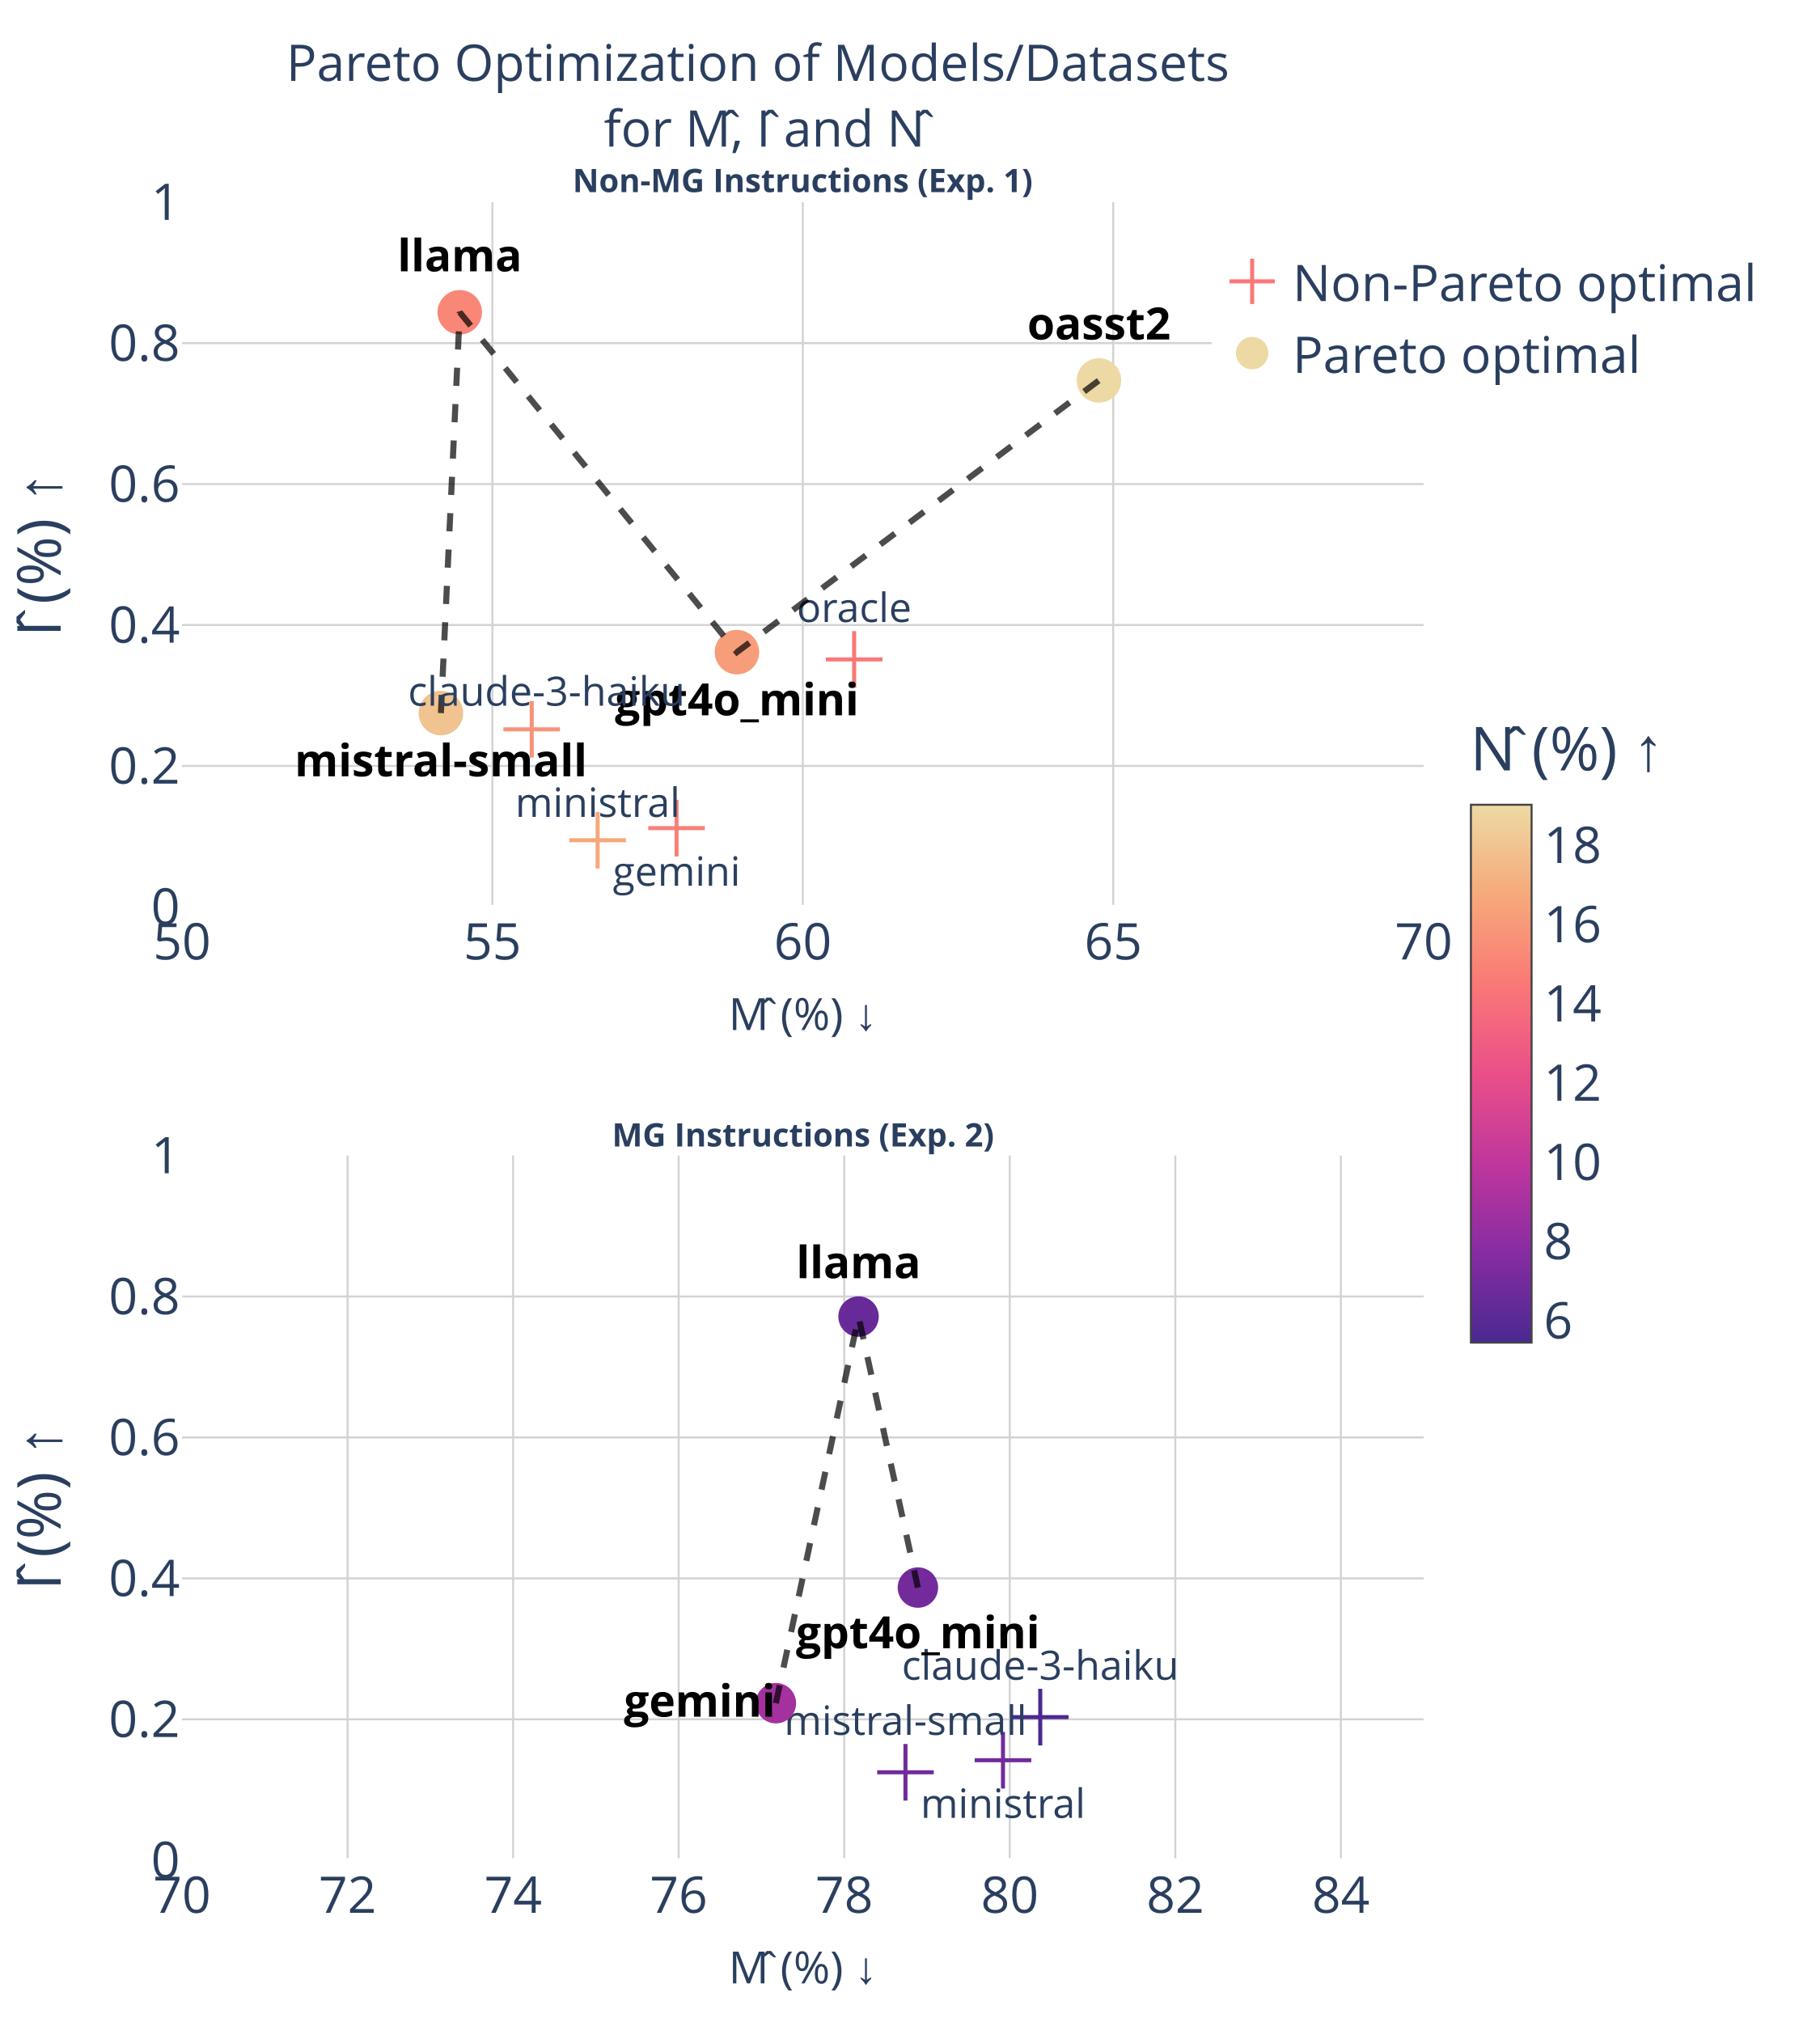
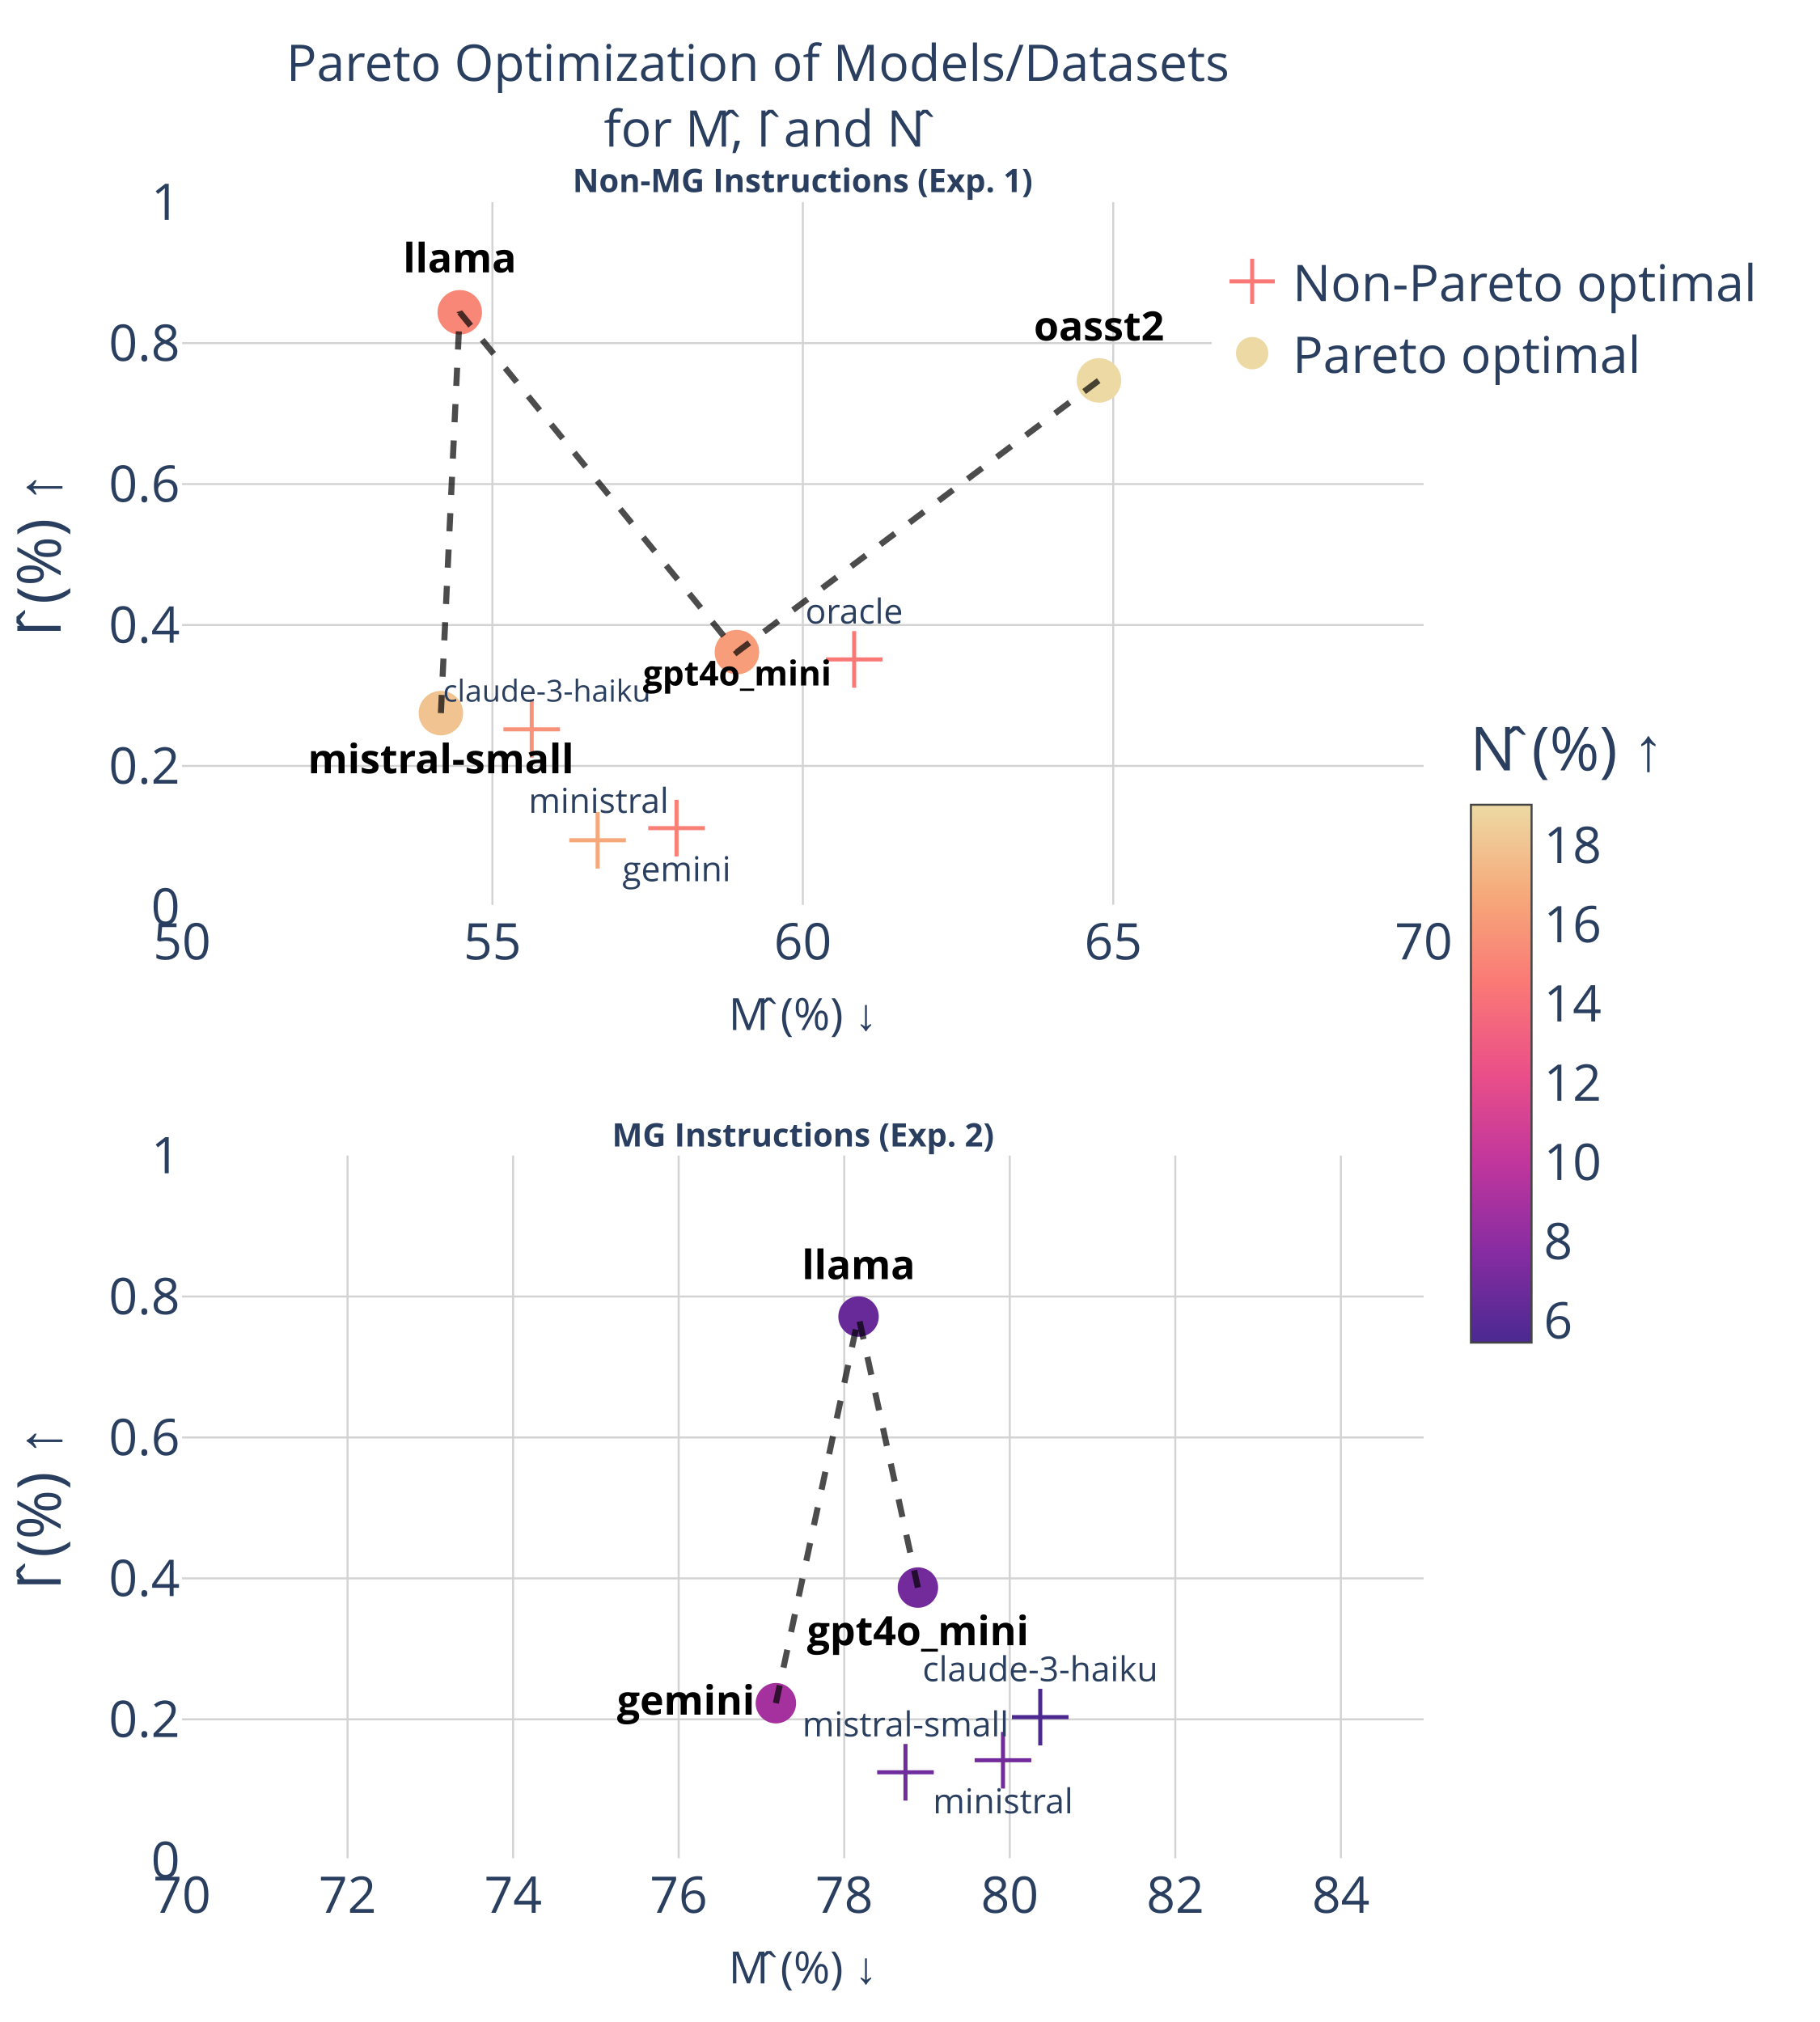
<svg xmlns="http://www.w3.org/2000/svg" class="main-svg" width="1620" height="1800" style="" viewBox="0 0 900 1000">
  <rect x="0" y="0" width="900" height="1000" style="fill: rgb(255, 255, 255); fill-opacity: 1;" />
-   <defs id="defs-e3620a">
+   <defs id="defs-c0716b">
    <g class="clips">
-       <clipPath id="clipe3620axyplot" class="plotclip">
+       <clipPath id="clipc0716bxyplot" class="plotclip">
        <rect width="614" height="348.5" />
      </clipPath>
-       <clipPath id="clipe3620ax2y2plot" class="plotclip">
+       <clipPath id="clipc0716bx2y2plot" class="plotclip">
        <rect width="614" height="348.5" />
      </clipPath>
-       <clipPath class="axesclip" id="clipe3620ax">
+       <clipPath class="axesclip" id="clipc0716bx">
        <rect x="90" y="0" width="614" height="1000" />
      </clipPath>
-       <clipPath class="axesclip" id="clipe3620ay">
+       <clipPath class="axesclip" id="clipc0716by">
        <rect x="0" y="100" width="900" height="348.5" />
      </clipPath>
-       <clipPath class="axesclip" id="clipe3620axy">
+       <clipPath class="axesclip" id="clipc0716bxy">
        <rect x="90" y="100" width="614" height="348.5" />
      </clipPath>
-       <clipPath class="axesclip" id="clipe3620ay2">
+       <clipPath class="axesclip" id="clipc0716by2">
        <rect x="0" y="571.5" width="900" height="348.5" />
      </clipPath>
-       <clipPath class="axesclip" id="clipe3620axy2">
+       <clipPath class="axesclip" id="clipc0716bxy2">
        <rect x="90" y="571.5" width="614" height="348.5" />
      </clipPath>
-       <clipPath class="axesclip" id="clipe3620ax2">
+       <clipPath class="axesclip" id="clipc0716bx2">
        <rect x="90" y="0" width="614" height="1000" />
      </clipPath>
-       <clipPath class="axesclip" id="clipe3620ax2y">
+       <clipPath class="axesclip" id="clipc0716bx2y">
        <rect x="90" y="100" width="614" height="348.5" />
      </clipPath>
-       <clipPath class="axesclip" id="clipe3620ax2y2">
+       <clipPath class="axesclip" id="clipc0716bx2y2">
        <rect x="90" y="571.5" width="614" height="348.5" />
      </clipPath>
    </g>
    <g class="gradients">
-       <linearGradient x1="0" y1="1" x2="0" y2="0" gradientUnits="objectBoundingBox" id="ge3620a-cb71165e">
+       <linearGradient x1="0" y1="1" x2="0" y2="0" gradientUnits="objectBoundingBox" id="gc0716b-cbb92124">
        <stop offset="0%" stop-color="rgb(75, 41, 145)" stop-opacity="1" />
        <stop offset="16.667%" stop-color="rgb(135, 44, 162)" stop-opacity="1" />
        <stop offset="33.333%" stop-color="rgb(192, 54, 157)" stop-opacity="1" />
        <stop offset="50%" stop-color="rgb(234, 79, 136)" stop-opacity="1" />
        <stop offset="66.667%" stop-color="rgb(250, 120, 118)" stop-opacity="1" />
        <stop offset="83.333%" stop-color="rgb(246, 169, 122)" stop-opacity="1" />
        <stop offset="100%" stop-color="rgb(237, 217, 163)" stop-opacity="1" />
      </linearGradient>
    </g>
    <g class="patterns" />
  </defs>
  <g class="bglayer" />
  <g class="layer-below">
    <g class="imagelayer" />
    <g class="shapelayer" />
  </g>
  <g class="cartesianlayer">
    <g class="subplot xy">
      <g class="layer-subplot">
        <g class="shapelayer" />
        <g class="imagelayer" />
      </g>
      <g class="minor-gridlayer">
        <g class="x" />
        <g class="y" />
      </g>
      <g class="gridlayer">
        <g class="x">
          <path class="xgrid crisp" transform="translate(243.5,0)" d="M0,100v348.5" style="stroke: rgb(211, 211, 211); stroke-opacity: 1; stroke-width: 1px;" />
          <path class="xgrid crisp" transform="translate(397,0)" d="M0,100v348.5" style="stroke: rgb(211, 211, 211); stroke-opacity: 1; stroke-width: 1px;" />
          <path class="xgrid crisp" transform="translate(550.5,0)" d="M0,100v348.5" style="stroke: rgb(211, 211, 211); stroke-opacity: 1; stroke-width: 1px;" />
        </g>
        <g class="y">
          <path class="ygrid crisp" transform="translate(0,378.8)" d="M90,0h614" style="stroke: rgb(211, 211, 211); stroke-opacity: 1; stroke-width: 1px;" />
          <path class="ygrid crisp" transform="translate(0,309.1)" d="M90,0h614" style="stroke: rgb(211, 211, 211); stroke-opacity: 1; stroke-width: 1px;" />
          <path class="ygrid crisp" transform="translate(0,239.4)" d="M90,0h614" style="stroke: rgb(211, 211, 211); stroke-opacity: 1; stroke-width: 1px;" />
          <path class="ygrid crisp" transform="translate(0,169.7)" d="M90,0h614" style="stroke: rgb(211, 211, 211); stroke-opacity: 1; stroke-width: 1px;" />
        </g>
      </g>
      <g class="zerolinelayer">
        <path class="yzl zl crisp" transform="translate(0,448.5)" d="M90,0h614" style="stroke: rgb(255, 255, 255); stroke-opacity: 1; stroke-width: 2px;" />
      </g>
      <g class="layer-between">
        <g class="shapelayer" />
        <g class="imagelayer" />
      </g>
      <path class="xlines-below" />
      <path class="ylines-below" />
      <g class="overlines-below" />
      <g class="xaxislayer-below" />
      <g class="yaxislayer-below" />
      <g class="overaxes-below" />
      <g class="overplot">
-         <g class="xy" transform="translate(90,100)" clip-path="url(#clipe3620axyplot)">
+         <g class="xy" transform="translate(90,100)" clip-path="url(#clipc0716bxyplot)">
          <g class="scatterlayer mlayer">
-             <g class="trace scatter trace71165e" style="stroke-miterlimit: 2; opacity: 1;">
+             <g class="trace scatter traceb92124" style="stroke-miterlimit: 2; opacity: 1;">
              <g class="fills" />
              <g class="errorbars" />
              <g class="lines" />
              <g class="points">
                <path class="point" transform="translate(332.39,226.12)" d="M0,14V-14M14,0H-14" style="opacity: 1; stroke-width: 2px; fill: rgb(250, 120, 118); fill-opacity: 1; stroke: rgb(250, 120, 118); stroke-opacity: 1;" />
                <path class="point" transform="translate(244.56,309.56)" d="M0,14V-14M14,0H-14" style="opacity: 1; stroke-width: 2px; fill: rgb(249, 128, 119); fill-opacity: 1; stroke: rgb(249, 128, 119); stroke-opacity: 1;" />
                <path class="point" transform="translate(172.94,260.7)" d="M0,14V-14M14,0H-14" style="opacity: 1; stroke-width: 2px; fill: rgb(248, 146, 120); fill-opacity: 1; stroke: rgb(248, 146, 120); stroke-opacity: 1;" />
                <path class="point" transform="translate(205.52,315.55)" d="M0,14V-14M14,0H-14" style="opacity: 1; stroke-width: 2px; fill: rgb(246, 168, 122); fill-opacity: 1; stroke: rgb(246, 168, 122); stroke-opacity: 1;" />
              </g>
              <g class="text">
-                 <g class="textpoint" transform="translate(0,-18.5)">
-                   <text x="332.39" y="226.12" text-anchor="middle" style="font-family: 'Open Sans', verdana, arial, sans-serif; font-size: 20px; fill: rgb(42, 63, 95); fill-opacity: 1; white-space: pre;">oracle</text>
-                 </g>
-                 <g class="textpoint" transform="translate(0,28.5)">
-                   <text x="244.56" y="309.56" text-anchor="middle" style="font-family: 'Open Sans', verdana, arial, sans-serif; font-size: 20px; fill: rgb(42, 63, 95); fill-opacity: 1; white-space: pre;">gemini</text>
-                 </g>
-               </g>
-             </g>
-             <g class="trace scatter trace7086d4" style="stroke-miterlimit: 2; opacity: 1;">
+                 <g class="textpoint" transform="translate(0,-17.75)">
+                   <text x="332.39" y="226.12" text-anchor="middle" style="font-family: 'Open Sans', verdana, arial, sans-serif; font-size: 17px; fill: rgb(42, 63, 95); fill-opacity: 1; white-space: pre;">oracle</text>
+                 </g>
+                 <g class="textpoint" transform="translate(0,26.25)">
+                   <text x="244.56" y="309.56" text-anchor="middle" style="font-family: 'Open Sans', verdana, arial, sans-serif; font-size: 17px; fill: rgb(42, 63, 95); fill-opacity: 1; white-space: pre;">gemini</text>
+                 </g>
+               </g>
+             </g>
+             <g class="trace scatter traceddf318" style="stroke-miterlimit: 2; opacity: 1;">
              <g class="fills" />
              <g class="errorbars" />
              <g class="lines" />
              <g class="points">
                <path class="point" transform="translate(453.44,88.13)" d="M11,0A11,11 0 1,1 0,-11A11,11 0 0,1 11,0Z" style="opacity: 1; stroke-width: 0px; fill: rgb(237, 217, 163); fill-opacity: 1;" />
                <path class="point" transform="translate(274.41,222.52)" d="M11,0A11,11 0 1,1 0,-11A11,11 0 0,1 11,0Z" style="opacity: 1; stroke-width: 0px; fill: rgb(247, 157, 121); fill-opacity: 1;" />
                <path class="point" transform="translate(137.35,54.44)" d="M11,0A11,11 0 1,1 0,-11A11,11 0 0,1 11,0Z" style="opacity: 1; stroke-width: 0px; fill: rgb(249, 135, 119); fill-opacity: 1;" />
                <path class="point" transform="translate(128.03,252.67)" d="M11,0A11,11 0 1,1 0,-11A11,11 0 0,1 11,0Z" style="opacity: 1; stroke-width: 0px; fill: rgb(241, 195, 144); fill-opacity: 1;" />
              </g>
              <g class="text">
-                 <g class="textpoint" transform="translate(0,-20.25)">
-                   <text x="453.44" y="88.13" text-anchor="middle" style="font-family: 'Open Sans', verdana, arial, sans-serif; font-size: 22px; fill: rgb(0, 0, 0); fill-opacity: 1; font-weight: bold; white-space: pre;">oasst2</text>
-                 </g>
-                 <g class="textpoint" transform="translate(0,31.25)">
-                   <text x="274.41" y="222.52" text-anchor="middle" style="font-family: 'Open Sans', verdana, arial, sans-serif; font-size: 22px; fill: rgb(0, 0, 0); fill-opacity: 1; font-weight: bold; white-space: pre;">gpt4o_mini</text>
-                 </g>
-                 <g class="textpoint" transform="translate(0,-20.25)">
-                   <text x="137.35" y="54.44" text-anchor="middle" style="font-family: 'Open Sans', verdana, arial, sans-serif; font-size: 22px; fill: rgb(0, 0, 0); fill-opacity: 1; font-weight: bold; white-space: pre;">llama</text>
-                 </g>
-                 <g class="textpoint" transform="translate(0,31.25)">
-                   <text x="128.03" y="252.67" text-anchor="middle" style="font-family: 'Open Sans', verdana, arial, sans-serif; font-size: 22px; fill: rgb(0, 0, 0); fill-opacity: 1; font-weight: bold; white-space: pre;">mistral-small</text>
-                 </g>
-               </g>
-             </g>
-             <g class="trace scatter trace6cb72b" style="stroke-miterlimit: 2; opacity: 1;">
+                 <g class="textpoint" transform="translate(0,-19.75)">
+                   <text x="453.44" y="88.13" text-anchor="middle" style="font-family: 'Open Sans', verdana, arial, sans-serif; font-size: 20px; fill: rgb(0, 0, 0); fill-opacity: 1; font-weight: bold; white-space: pre;">oasst2</text>
+                 </g>
+                 <g class="textpoint" transform="translate(0,-19.75)">
+                   <text x="137.35" y="54.44" text-anchor="middle" style="font-family: 'Open Sans', verdana, arial, sans-serif; font-size: 20px; fill: rgb(0, 0, 0); fill-opacity: 1; font-weight: bold; white-space: pre;">llama</text>
+                 </g>
+                 <g class="textpoint" transform="translate(0,29.75)">
+                   <text x="128.03" y="252.67" text-anchor="middle" style="font-family: 'Open Sans', verdana, arial, sans-serif; font-size: 20px; fill: rgb(0, 0, 0); fill-opacity: 1; font-weight: bold; white-space: pre;">mistral-small</text>
+                 </g>
+               </g>
+             </g>
+             <g class="trace scatter trace5fe9f1" style="stroke-miterlimit: 2; opacity: 1;">
              <g class="fills" />
              <g class="errorbars" />
              <g class="lines">
                <path class="js-line" d="M128.03,252.67L137.35,54.44L274.41,222.52L453.44,88.13" style="vector-effect: none; fill: none; stroke: rgb(0, 0, 0); stroke-opacity: 0.7; stroke-dasharray: 9px, 9px; stroke-width: 3px; opacity: 1;" />
              </g>
              <g class="points" />
              <g class="text" />
            </g>
          </g>
        </g>
      </g>
      <path class="xlines-above crisp" d="M0,0" style="fill: none;" />
      <path class="ylines-above crisp" d="M0,0" style="fill: none;" />
      <g class="overlines-above" />
      <g class="xaxislayer-above">
        <g class="xtick">
          <text text-anchor="middle" x="0" y="474.5" transform="translate(90,0)" style="font-family: 'Open Sans', verdana, arial, sans-serif; font-size: 25px; fill: rgb(42, 63, 95); fill-opacity: 1; white-space: pre; opacity: 1;">50</text>
        </g>
        <g class="xtick">
          <text text-anchor="middle" x="0" y="474.5" style="font-family: 'Open Sans', verdana, arial, sans-serif; font-size: 25px; fill: rgb(42, 63, 95); fill-opacity: 1; white-space: pre; opacity: 1;" transform="translate(243.5,0)">55</text>
        </g>
        <g class="xtick">
          <text text-anchor="middle" x="0" y="474.5" style="font-family: 'Open Sans', verdana, arial, sans-serif; font-size: 25px; fill: rgb(42, 63, 95); fill-opacity: 1; white-space: pre; opacity: 1;" transform="translate(397,0)">60</text>
        </g>
        <g class="xtick">
          <text text-anchor="middle" x="0" y="474.5" style="font-family: 'Open Sans', verdana, arial, sans-serif; font-size: 25px; fill: rgb(42, 63, 95); fill-opacity: 1; white-space: pre; opacity: 1;" transform="translate(550.5,0)">65</text>
        </g>
        <g class="xtick">
          <text text-anchor="middle" x="0" y="474.5" style="font-family: 'Open Sans', verdana, arial, sans-serif; font-size: 25px; fill: rgb(42, 63, 95); fill-opacity: 1; white-space: pre; opacity: 1;" transform="translate(704,0)">70</text>
        </g>
      </g>
      <g class="yaxislayer-above">
        <g class="ytick">
          <text text-anchor="end" x="89" y="8.75" transform="translate(0,448.5)" style="font-family: 'Open Sans', verdana, arial, sans-serif; font-size: 25px; fill: rgb(42, 63, 95); fill-opacity: 1; white-space: pre; opacity: 1;">0</text>
        </g>
        <g class="ytick">
          <text text-anchor="end" x="89" y="8.75" style="font-family: 'Open Sans', verdana, arial, sans-serif; font-size: 25px; fill: rgb(42, 63, 95); fill-opacity: 1; white-space: pre; opacity: 1;" transform="translate(0,378.8)">0.2</text>
        </g>
        <g class="ytick">
          <text text-anchor="end" x="89" y="8.75" style="font-family: 'Open Sans', verdana, arial, sans-serif; font-size: 25px; fill: rgb(42, 63, 95); fill-opacity: 1; white-space: pre; opacity: 1;" transform="translate(0,309.1)">0.4</text>
        </g>
        <g class="ytick">
          <text text-anchor="end" x="89" y="8.75" style="font-family: 'Open Sans', verdana, arial, sans-serif; font-size: 25px; fill: rgb(42, 63, 95); fill-opacity: 1; white-space: pre; opacity: 1;" transform="translate(0,239.4)">0.6</text>
        </g>
        <g class="ytick">
          <text text-anchor="end" x="89" y="8.75" style="font-family: 'Open Sans', verdana, arial, sans-serif; font-size: 25px; fill: rgb(42, 63, 95); fill-opacity: 1; white-space: pre; opacity: 1;" transform="translate(0,169.7)">0.8</text>
        </g>
        <g class="ytick">
          <text text-anchor="end" x="89" y="8.75" style="font-family: 'Open Sans', verdana, arial, sans-serif; font-size: 25px; fill: rgb(42, 63, 95); fill-opacity: 1; white-space: pre; opacity: 1;" transform="translate(0,100)">1</text>
        </g>
      </g>
      <g class="overaxes-above" />
    </g>
    <g class="subplot x2y2">
      <g class="layer-subplot">
        <g class="shapelayer" />
        <g class="imagelayer" />
      </g>
      <g class="minor-gridlayer">
        <g class="x2" />
        <g class="y2" />
      </g>
      <g class="gridlayer">
        <g class="x2">
          <path class="x2grid crisp" transform="translate(171.87,0)" d="M0,571.5v348.5" style="stroke: rgb(211, 211, 211); stroke-opacity: 1; stroke-width: 1px;" />
          <path class="x2grid crisp" transform="translate(253.73,0)" d="M0,571.5v348.5" style="stroke: rgb(211, 211, 211); stroke-opacity: 1; stroke-width: 1px;" />
          <path class="x2grid crisp" transform="translate(335.6,0)" d="M0,571.5v348.5" style="stroke: rgb(211, 211, 211); stroke-opacity: 1; stroke-width: 1px;" />
          <path class="x2grid crisp" transform="translate(417.47,0)" d="M0,571.5v348.5" style="stroke: rgb(211, 211, 211); stroke-opacity: 1; stroke-width: 1px;" />
          <path class="x2grid crisp" transform="translate(499.33,0)" d="M0,571.5v348.5" style="stroke: rgb(211, 211, 211); stroke-opacity: 1; stroke-width: 1px;" />
          <path class="x2grid crisp" transform="translate(581.2,0)" d="M0,571.5v348.5" style="stroke: rgb(211, 211, 211); stroke-opacity: 1; stroke-width: 1px;" />
          <path class="x2grid crisp" transform="translate(663.07,0)" d="M0,571.5v348.5" style="stroke: rgb(211, 211, 211); stroke-opacity: 1; stroke-width: 1px;" />
        </g>
        <g class="y2">
          <path class="y2grid crisp" transform="translate(0,850.3)" d="M90,0h614" style="stroke: rgb(211, 211, 211); stroke-opacity: 1; stroke-width: 1px;" />
          <path class="y2grid crisp" transform="translate(0,780.6)" d="M90,0h614" style="stroke: rgb(211, 211, 211); stroke-opacity: 1; stroke-width: 1px;" />
          <path class="y2grid crisp" transform="translate(0,710.9)" d="M90,0h614" style="stroke: rgb(211, 211, 211); stroke-opacity: 1; stroke-width: 1px;" />
          <path class="y2grid crisp" transform="translate(0,641.2)" d="M90,0h614" style="stroke: rgb(211, 211, 211); stroke-opacity: 1; stroke-width: 1px;" />
        </g>
      </g>
      <g class="zerolinelayer">
        <path class="y2zl zl crisp" transform="translate(0,920)" d="M90,0h614" style="stroke: rgb(255, 255, 255); stroke-opacity: 1; stroke-width: 2px;" />
      </g>
      <g class="layer-between">
        <g class="shapelayer" />
        <g class="imagelayer" />
      </g>
      <path class="xlines-below" />
      <path class="ylines-below" />
      <g class="overlines-below" />
      <g class="xaxislayer-below" />
      <g class="yaxislayer-below" />
      <g class="overaxes-below" />
      <g class="overplot">
-         <g class="x2y2" transform="translate(90,571.5)" clip-path="url(#clipe3620ax2y2plot)">
+         <g class="x2y2" transform="translate(90,571.5)" clip-path="url(#clipc0716bx2y2plot)">
          <g class="scatterlayer mlayer">
-             <g class="trace scatter trace47436d" style="stroke-miterlimit: 2; opacity: 1;">
+             <g class="trace scatter trace6cfbb6" style="stroke-miterlimit: 2; opacity: 1;">
              <g class="fills" />
              <g class="errorbars" />
              <g class="lines" />
              <g class="points">
                <path class="point" transform="translate(424.41,277.72)" d="M0,14V-14M14,0H-14" style="opacity: 1; stroke-width: 2px; fill: rgb(75, 41, 145); fill-opacity: 1; stroke: rgb(75, 41, 145); stroke-opacity: 1;" />
                <path class="point" transform="translate(405.98,299.04)" d="M0,14V-14M14,0H-14" style="opacity: 1; stroke-width: 2px; fill: rgb(115, 43, 156); fill-opacity: 1; stroke: rgb(115, 43, 156); stroke-opacity: 1;" />
                <path class="point" transform="translate(357.76,305)" d="M0,14V-14M14,0H-14" style="opacity: 1; stroke-width: 2px; fill: rgb(112, 43, 156); fill-opacity: 1; stroke: rgb(112, 43, 156); stroke-opacity: 1;" />
              </g>
              <g class="text">
-                 <g class="textpoint" transform="translate(0,-18.5)">
-                   <text x="424.41" y="277.72" text-anchor="middle" style="font-family: 'Open Sans', verdana, arial, sans-serif; font-size: 20px; fill: rgb(42, 63, 95); fill-opacity: 1; white-space: pre;">claude-3-haiku</text>
-                 </g>
-                 <g class="textpoint" transform="translate(0,28.5)">
-                   <text x="405.98" y="299.04" text-anchor="middle" style="font-family: 'Open Sans', verdana, arial, sans-serif; font-size: 20px; fill: rgb(42, 63, 95); fill-opacity: 1; white-space: pre;">ministral</text>
-                 </g>
-                 <g class="textpoint" transform="translate(0,-18.5)">
-                   <text x="357.76" y="305" text-anchor="middle" style="font-family: 'Open Sans', verdana, arial, sans-serif; font-size: 20px; fill: rgb(42, 63, 95); fill-opacity: 1; white-space: pre;">mistral-small</text>
-                 </g>
-               </g>
-             </g>
-             <g class="trace scatter tracea015b3" style="stroke-miterlimit: 2; opacity: 1;">
+                 <g class="textpoint" transform="translate(0,-17.75)">
+                   <text x="424.41" y="277.72" text-anchor="middle" style="font-family: 'Open Sans', verdana, arial, sans-serif; font-size: 17px; fill: rgb(42, 63, 95); fill-opacity: 1; white-space: pre;">claude-3-haiku</text>
+                 </g>
+                 <g class="textpoint" transform="translate(0,26.25)">
+                   <text x="405.98" y="299.04" text-anchor="middle" style="font-family: 'Open Sans', verdana, arial, sans-serif; font-size: 17px; fill: rgb(42, 63, 95); fill-opacity: 1; white-space: pre;">ministral</text>
+                 </g>
+                 <g class="textpoint" transform="translate(0,-17.75)">
+                   <text x="357.76" y="305" text-anchor="middle" style="font-family: 'Open Sans', verdana, arial, sans-serif; font-size: 17px; fill: rgb(42, 63, 95); fill-opacity: 1; white-space: pre;">mistral-small</text>
+                 </g>
+               </g>
+             </g>
+             <g class="trace scatter tracef6049f" style="stroke-miterlimit: 2; opacity: 1;">
              <g class="fills" />
              <g class="errorbars" />
              <g class="lines" />
              <g class="points">
                <path class="point" transform="translate(293.68,270.83)" d="M10,0A10,10 0 1,1 0,-10A10,10 0 0,1 10,0Z" style="opacity: 1; stroke-width: 0px; fill: rgb(165, 49, 159); fill-opacity: 1;" />
                <path class="point" transform="translate(363.91,213.65)" d="M10,0A10,10 0 1,1 0,-10A10,10 0 0,1 10,0Z" style="opacity: 1; stroke-width: 0px; fill: rgb(115, 43, 156); fill-opacity: 1;" />
                <path class="point" transform="translate(334.56,79.62)" d="M10,0A10,10 0 1,1 0,-10A10,10 0 0,1 10,0Z" style="opacity: 1; stroke-width: 0px; fill: rgb(104, 42, 153); fill-opacity: 1;" />
              </g>
              <g class="text">
-                 <g class="textpoint" transform="translate(0,30)">
-                   <text x="363.91" y="213.65" text-anchor="middle" style="font-family: 'Open Sans', verdana, arial, sans-serif; font-size: 22px; fill: rgb(0, 0, 0); fill-opacity: 1; font-weight: bold; white-space: pre;">gpt4o_mini</text>
-                 </g>
-                 <g class="textpoint" transform="translate(0,-19)">
-                   <text x="334.56" y="79.62" text-anchor="middle" style="font-family: 'Open Sans', verdana, arial, sans-serif; font-size: 22px; fill: rgb(0, 0, 0); fill-opacity: 1; font-weight: bold; white-space: pre;">llama</text>
-                 </g>
-               </g>
-             </g>
-             <g class="trace scatter traced8d7f8" style="stroke-miterlimit: 2; opacity: 1;">
+                 <g class="textpoint" transform="translate(0,28.5)">
+                   <text x="363.91" y="213.65" text-anchor="middle" style="font-family: 'Open Sans', verdana, arial, sans-serif; font-size: 20px; fill: rgb(0, 0, 0); fill-opacity: 1; font-weight: bold; white-space: pre;">gpt4o_mini</text>
+                 </g>
+                 <g class="textpoint" transform="translate(0,-18.5)">
+                   <text x="334.56" y="79.62" text-anchor="middle" style="font-family: 'Open Sans', verdana, arial, sans-serif; font-size: 20px; fill: rgb(0, 0, 0); fill-opacity: 1; font-weight: bold; white-space: pre;">llama</text>
+                 </g>
+               </g>
+             </g>
+             <g class="trace scatter trace6df409" style="stroke-miterlimit: 2; opacity: 1;">
              <g class="fills" />
              <g class="errorbars" />
              <g class="lines">
                <path class="js-line" d="M293.68,270.83L334.56,79.62L363.91,213.65" style="vector-effect: none; fill: none; stroke: rgb(0, 0, 0); stroke-opacity: 0.7; stroke-dasharray: 9px, 9px; stroke-width: 3px; opacity: 1;" />
              </g>
              <g class="points" />
              <g class="text" />
            </g>
          </g>
        </g>
      </g>
      <path class="xlines-above crisp" d="M0,0" style="fill: none;" />
      <path class="ylines-above crisp" d="M0,0" style="fill: none;" />
      <g class="overlines-above" />
      <g class="xaxislayer-above">
        <g class="x2tick">
          <text text-anchor="middle" x="0" y="946" transform="translate(90,0)" style="font-family: 'Open Sans', verdana, arial, sans-serif; font-size: 25px; fill: rgb(42, 63, 95); fill-opacity: 1; white-space: pre; opacity: 1;">70</text>
        </g>
        <g class="x2tick">
          <text text-anchor="middle" x="0" y="946" style="font-family: 'Open Sans', verdana, arial, sans-serif; font-size: 25px; fill: rgb(42, 63, 95); fill-opacity: 1; white-space: pre; opacity: 1;" transform="translate(171.87,0)">72</text>
        </g>
        <g class="x2tick">
          <text text-anchor="middle" x="0" y="946" style="font-family: 'Open Sans', verdana, arial, sans-serif; font-size: 25px; fill: rgb(42, 63, 95); fill-opacity: 1; white-space: pre; opacity: 1;" transform="translate(253.73,0)">74</text>
        </g>
        <g class="x2tick">
          <text text-anchor="middle" x="0" y="946" style="font-family: 'Open Sans', verdana, arial, sans-serif; font-size: 25px; fill: rgb(42, 63, 95); fill-opacity: 1; white-space: pre; opacity: 1;" transform="translate(335.6,0)">76</text>
        </g>
        <g class="x2tick">
          <text text-anchor="middle" x="0" y="946" style="font-family: 'Open Sans', verdana, arial, sans-serif; font-size: 25px; fill: rgb(42, 63, 95); fill-opacity: 1; white-space: pre; opacity: 1;" transform="translate(417.47,0)">78</text>
        </g>
        <g class="x2tick">
          <text text-anchor="middle" x="0" y="946" style="font-family: 'Open Sans', verdana, arial, sans-serif; font-size: 25px; fill: rgb(42, 63, 95); fill-opacity: 1; white-space: pre; opacity: 1;" transform="translate(499.33,0)">80</text>
        </g>
        <g class="x2tick">
          <text text-anchor="middle" x="0" y="946" style="font-family: 'Open Sans', verdana, arial, sans-serif; font-size: 25px; fill: rgb(42, 63, 95); fill-opacity: 1; white-space: pre; opacity: 1;" transform="translate(581.2,0)">82</text>
        </g>
        <g class="x2tick">
          <text text-anchor="middle" x="0" y="946" style="font-family: 'Open Sans', verdana, arial, sans-serif; font-size: 25px; fill: rgb(42, 63, 95); fill-opacity: 1; white-space: pre; opacity: 1;" transform="translate(663.07,0)">84</text>
        </g>
      </g>
      <g class="yaxislayer-above">
        <g class="y2tick">
          <text text-anchor="end" x="89" y="8.75" transform="translate(0,920)" style="font-family: 'Open Sans', verdana, arial, sans-serif; font-size: 25px; fill: rgb(42, 63, 95); fill-opacity: 1; white-space: pre; opacity: 1;">0</text>
        </g>
        <g class="y2tick">
          <text text-anchor="end" x="89" y="8.75" style="font-family: 'Open Sans', verdana, arial, sans-serif; font-size: 25px; fill: rgb(42, 63, 95); fill-opacity: 1; white-space: pre; opacity: 1;" transform="translate(0,850.3)">0.2</text>
        </g>
        <g class="y2tick">
          <text text-anchor="end" x="89" y="8.75" style="font-family: 'Open Sans', verdana, arial, sans-serif; font-size: 25px; fill: rgb(42, 63, 95); fill-opacity: 1; white-space: pre; opacity: 1;" transform="translate(0,780.6)">0.4</text>
        </g>
        <g class="y2tick">
          <text text-anchor="end" x="89" y="8.75" style="font-family: 'Open Sans', verdana, arial, sans-serif; font-size: 25px; fill: rgb(42, 63, 95); fill-opacity: 1; white-space: pre; opacity: 1;" transform="translate(0,710.9)">0.6</text>
        </g>
        <g class="y2tick">
          <text text-anchor="end" x="89" y="8.75" style="font-family: 'Open Sans', verdana, arial, sans-serif; font-size: 25px; fill: rgb(42, 63, 95); fill-opacity: 1; white-space: pre; opacity: 1;" transform="translate(0,641.2)">0.8</text>
        </g>
        <g class="y2tick">
          <text text-anchor="end" x="89" y="8.75" style="font-family: 'Open Sans', verdana, arial, sans-serif; font-size: 25px; fill: rgb(42, 63, 95); fill-opacity: 1; white-space: pre; opacity: 1;" transform="translate(0,571.5)">1</text>
        </g>
      </g>
      <g class="overaxes-above" />
    </g>
  </g>
  <g class="polarlayer" />
  <g class="smithlayer" />
  <g class="ternarylayer" />
  <g class="geolayer" />
  <g class="funnelarealayer" />
  <g class="pielayer" />
  <g class="iciclelayer" />
  <g class="treemaplayer" />
  <g class="sunburstlayer" />
  <g class="glimages" />
-   <defs id="topdefs-e3620a">
+   <defs id="topdefs-c0716b">
    <g class="clips" />
-     <clipPath id="legende3620a">
+     <clipPath id="legendc0716b">
      <rect width="289" height="81" x="0" y="0" />
    </clipPath>
  </defs>
  <g class="layer-above">
    <g class="imagelayer" />
    <g class="shapelayer" />
  </g>
  <g class="infolayer">
    <g class="legend" pointer-events="all" transform="translate(599.2,116.4)">
      <rect class="bg" shape-rendering="crispEdges" style="stroke: rgb(68, 68, 68); stroke-opacity: 1; fill: rgb(255, 255, 255); fill-opacity: 1; stroke-width: 0px;" width="289" height="81" x="0" y="0" />
-       <g class="scrollbox" transform="" clip-path="url(#legende3620a)">
+       <g class="scrollbox" transform="" clip-path="url(#legendc0716b)">
        <g class="groups" transform="">
          <g class="traces" transform="translate(0,22.75)" style="opacity: 1;">
            <text class="legendtext" text-anchor="start" x="40" y="9.75" style="font-family: 'Open Sans', verdana, arial, sans-serif; font-size: 25px; fill: rgb(42, 63, 95); fill-opacity: 1; white-space: pre;">Non-Pareto optimal</text>
            <g class="layers" style="opacity: 1;">
              <g class="legendfill" />
              <g class="legendlines" />
              <g class="legendsymbols">
                <g class="legendpoints">
                  <path class="scatterpts" transform="translate(20,0)" d="M0,11.2V-11.2M11.2,0H-11.2" style="opacity: 1; stroke-width: 2px; fill: rgb(250, 120, 118); fill-opacity: 1; stroke: rgb(250, 120, 118); stroke-opacity: 1;" />
                </g>
              </g>
            </g>
            <rect class="legendtoggle" x="0" y="-17.75" width="286.062" height="35.5" style="fill: rgb(0, 0, 0); fill-opacity: 0;" />
          </g>
          <g class="traces" transform="translate(0,58.25)" style="opacity: 1;">
            <text class="legendtext" text-anchor="start" x="40" y="9.75" style="font-family: 'Open Sans', verdana, arial, sans-serif; font-size: 25px; fill: rgb(42, 63, 95); fill-opacity: 1; white-space: pre;">Pareto optimal</text>
            <g class="layers" style="opacity: 1;">
              <g class="legendfill" />
              <g class="legendlines" />
              <g class="legendsymbols">
                <g class="legendpoints">
                  <path class="scatterpts" transform="translate(20,0)" d="M8,0A8,8 0 1,1 0,-8A8,8 0 0,1 8,0Z" style="opacity: 1; stroke-width: 0px; fill: rgb(237, 217, 163); fill-opacity: 1;" />
                </g>
              </g>
            </g>
            <rect class="legendtoggle" x="0" y="-17.75" width="286.062" height="35.5" style="fill: rgb(0, 0, 0); fill-opacity: 0;" />
          </g>
        </g>
      </g>
      <rect class="scrollbar" rx="20" ry="3" width="0" height="0" style="fill: rgb(128, 139, 164); fill-opacity: 1;" x="0" y="0" />
    </g>
-     <g class="cb71165e colorbar" transform="translate(11.375,100)">
+     <g class="cbb92124 colorbar" transform="translate(11.375,100)">
      <rect class="cbbg" x="705.5" y="246" width="157.25" height="329" style="fill: rgb(0, 0, 0); fill-opacity: 0; stroke: rgb(68, 68, 68); stroke-opacity: 1; stroke-width: 0;" />
      <g class="cbfills" transform="translate(0,298)">
-         <rect class="cbfill gradient_filled" style="fill: url('#ge3620a-cb71165e');" x="716" y="0" width="30" height="266" />
+         <rect class="cbfill gradient_filled" style="fill: url('#gc0716b-cbb92124');" x="716" y="0" width="30" height="266" />
      </g>
      <g class="cblines" transform="translate(0,298)" />
      <g class="cbaxis crisp" transform="translate(0,-100)">
-         <g class="ycb71165etick">
+         <g class="ycbb92124tick">
          <text text-anchor="start" x="752" y="8.75" transform="translate(0,653.2)" style="font-family: 'Open Sans', verdana, arial, sans-serif; font-size: 25px; fill: rgb(42, 63, 95); fill-opacity: 1; white-space: pre; opacity: 1;">6</text>
        </g>
-         <g class="ycb71165etick">
+         <g class="ycbb92124tick">
          <text text-anchor="start" x="752" y="8.75" style="font-family: 'Open Sans', verdana, arial, sans-serif; font-size: 25px; fill: rgb(42, 63, 95); fill-opacity: 1; white-space: pre; opacity: 1;" transform="translate(0,614.01)">8</text>
        </g>
-         <g class="ycb71165etick">
+         <g class="ycbb92124tick">
          <text text-anchor="start" x="752" y="8.75" style="font-family: 'Open Sans', verdana, arial, sans-serif; font-size: 25px; fill: rgb(42, 63, 95); fill-opacity: 1; white-space: pre; opacity: 1;" transform="translate(0,574.82)">10</text>
        </g>
-         <g class="ycb71165etick">
+         <g class="ycbb92124tick">
          <text text-anchor="start" x="752" y="8.75" style="font-family: 'Open Sans', verdana, arial, sans-serif; font-size: 25px; fill: rgb(42, 63, 95); fill-opacity: 1; white-space: pre; opacity: 1;" transform="translate(0,535.62)">12</text>
        </g>
-         <g class="ycb71165etick">
+         <g class="ycbb92124tick">
          <text text-anchor="start" x="752" y="8.75" style="font-family: 'Open Sans', verdana, arial, sans-serif; font-size: 25px; fill: rgb(42, 63, 95); fill-opacity: 1; white-space: pre; opacity: 1;" transform="translate(0,496.43)">14</text>
        </g>
-         <g class="ycb71165etick">
+         <g class="ycbb92124tick">
          <text text-anchor="start" x="752" y="8.75" style="font-family: 'Open Sans', verdana, arial, sans-serif; font-size: 25px; fill: rgb(42, 63, 95); fill-opacity: 1; white-space: pre; opacity: 1;" transform="translate(0,457.24)">16</text>
        </g>
-         <g class="ycb71165etick">
+         <g class="ycbb92124tick">
          <text text-anchor="start" x="752" y="8.75" style="font-family: 'Open Sans', verdana, arial, sans-serif; font-size: 25px; fill: rgb(42, 63, 95); fill-opacity: 1; white-space: pre; opacity: 1;" transform="translate(0,418.05)">18</text>
        </g>
      </g>
      <g class="cbtitleunshift" transform="translate(-90,-100)">
        <g class="cbtitle" transform="translate(-0.5,-0.5)">
-           <text class="ycb71165etitle" x="806.1" y="381.5" text-anchor="start" style="opacity: 1; font-family: 'Open Sans', verdana, arial, sans-serif; font-size: 30px; fill: rgb(42, 63, 95); fill-opacity: 1; white-space: pre;">N̂ (%) ↑</text>
+           <text class="ycbb92124title" x="806.1" y="381.5" text-anchor="start" style="opacity: 1; font-family: 'Open Sans', verdana, arial, sans-serif; font-size: 30px; fill: rgb(42, 63, 95); fill-opacity: 1; white-space: pre;">N̂ (%) ↑</text>
        </g>
      </g>
      <rect class="cboutline" x="716" y="298" width="30" height="266" style="stroke: rgb(68, 68, 68); stroke-opacity: 1; fill: none; stroke-width: 1;" />
    </g>
    <g class="g-gtitle">
      <text class="gtitle" x="378" y="40" text-anchor="middle" dy="0.7em" style="opacity: 1; font-family: 'Open Sans', verdana, arial, sans-serif; font-size: 25px; fill: rgb(42, 63, 95); fill-opacity: 1; white-space: pre;">
        <tspan class="line" dy="0em" x="378" y="40">Pareto Optimization of Models/Datasets</tspan>
        <tspan class="line" dy="1.3em" x="378" y="40">for M̂, Î and N̂</tspan>
      </text>
    </g>
    <g class="g-xtitle">
      <text class="xtitle" x="397" y="509.4" text-anchor="middle" style="opacity: 1; font-family: 'Open Sans', verdana, arial, sans-serif; font-size: 22px; fill: rgb(42, 63, 95); fill-opacity: 1; white-space: pre;">M̂ (%) ↓</text>
    </g>
    <g class="g-x2title">
      <text class="x2title" x="397" y="980.9" text-anchor="middle" style="opacity: 1; font-family: 'Open Sans', verdana, arial, sans-serif; font-size: 22px; fill: rgb(42, 63, 95); fill-opacity: 1; white-space: pre;">M̂ (%) ↓</text>
    </g>
    <g class="g-ytitle" transform="translate(6.890625,0)">
      <text class="ytitle" transform="rotate(-90,23.10938,274.25)" x="23.109" y="274.25" text-anchor="middle" style="opacity: 1; font-family: 'Open Sans', verdana, arial, sans-serif; font-size: 30px; fill: rgb(42, 63, 95); fill-opacity: 1; white-space: pre;">Î (%) ↑</text>
    </g>
    <g class="g-y2title" transform="translate(6.890625,0)">
      <text class="y2title" transform="rotate(-90,23.10938,745.75)" x="23.109" y="745.75" text-anchor="middle" style="opacity: 1; font-family: 'Open Sans', verdana, arial, sans-serif; font-size: 30px; fill: rgb(42, 63, 95); fill-opacity: 1; white-space: pre;">Î (%) ↑</text>
    </g>
    <g class="annotation" data-index="0" style="opacity: 1;">
      <g class="annotation-text-g" transform="rotate(0,397,88.5)">
        <g class="cursor-pointer" transform="translate(262,77)">
          <rect class="bg" x="0.5" y="0.5" width="269" height="22" style="stroke-width: 1px; stroke: rgb(0, 0, 0); stroke-opacity: 0; fill: rgb(0, 0, 0); fill-opacity: 0;" />
          <text class="annotation-text" text-anchor="middle" x="134.922" y="18" style="font-family: 'Open Sans', verdana, arial, sans-serif; font-size: 16px; fill: rgb(42, 63, 95); fill-opacity: 1; white-space: pre;">
            <tspan style="font-weight:bold">Non-MG Instructions (Exp. 1)</tspan>
          </text>
        </g>
      </g>
    </g>
    <g class="annotation" data-index="1" style="opacity: 1;">
      <g class="annotation-text-g" transform="rotate(0,397,560)">
        <g class="cursor-pointer" transform="translate(284,549)">
          <rect class="bg" x="0.5" y="0.5" width="225" height="22" style="stroke-width: 1px; stroke: rgb(0, 0, 0); stroke-opacity: 0; fill: rgb(0, 0, 0); fill-opacity: 0;" />
          <text class="annotation-text" text-anchor="middle" x="113.125" y="18" style="font-family: 'Open Sans', verdana, arial, sans-serif; font-size: 16px; fill: rgb(42, 63, 95); fill-opacity: 1; white-space: pre;">
            <tspan style="font-weight:bold">MG Instructions (Exp. 2)</tspan>
          </text>
        </g>
      </g>
    </g>
    <g class="annotation" data-index="2" style="opacity: 1;">
      <g class="annotation-text-g" transform="rotate(0,295.52,395.55)">
-         <g class="cursor-pointer" transform="translate(250,382)">
-           <rect class="bg" x="0.5" y="0.5" width="90" height="27" style="stroke-width: 1px; stroke: rgb(0, 0, 0); stroke-opacity: 0; fill: rgb(0, 0, 0); fill-opacity: 0;" />
-           <text class="annotation-text" text-anchor="middle" x="45.547" y="22" style="font-family: 'Open Sans', verdana, arial, sans-serif; font-size: 20px; fill: rgb(42, 63, 95); fill-opacity: 1; white-space: pre;">ministral</text>
+         <g class="cursor-pointer" transform="translate(257,383)">
+           <rect class="bg" x="0.5" y="0.5" width="77" height="24" style="stroke-width: 1px; stroke: rgb(0, 0, 0); stroke-opacity: 0; fill: rgb(0, 0, 0); fill-opacity: 0;" />
+           <text class="annotation-text" text-anchor="middle" x="39.016" y="19" style="font-family: 'Open Sans', verdana, arial, sans-serif; font-size: 17px; fill: rgb(42, 63, 95); fill-opacity: 1; white-space: pre;">ministral</text>
        </g>
      </g>
    </g>
    <g class="annotation" data-index="3" style="opacity: 1;">
      <g class="annotation-text-g" transform="rotate(0,270.94,340.7)">
-         <g class="cursor-pointer" transform="translate(193,327)">
-           <rect class="bg" x="0.5" y="0.5" width="154" height="27" style="stroke-width: 1px; stroke: rgb(0, 0, 0); stroke-opacity: 0; fill: rgb(0, 0, 0); fill-opacity: 0;" />
-           <text class="annotation-text" text-anchor="middle" x="77.25" y="22" style="font-family: 'Open Sans', verdana, arial, sans-serif; font-size: 20px; fill: rgb(42, 63, 95); fill-opacity: 1; white-space: pre;">claude-3-haiku</text>
+         <g class="cursor-pointer" transform="translate(212,330)">
+           <rect class="bg" x="0.5" y="0.5" width="116" height="21" style="stroke-width: 1px; stroke: rgb(0, 0, 0); stroke-opacity: 0; fill: rgb(0, 0, 0); fill-opacity: 0;" />
+           <text class="annotation-text" text-anchor="middle" x="58.438" y="17" style="font-family: 'Open Sans', verdana, arial, sans-serif; font-size: 15px; fill: rgb(42, 63, 95); fill-opacity: 1; white-space: pre;">claude-3-haiku</text>
        </g>
      </g>
    </g>
    <g class="annotation" data-index="4" style="opacity: 1;">
-       <g class="annotation-text-g" transform="rotate(0,345.68,840.33)">
-         <g class="cursor-pointer" transform="translate(302,825)">
-           <rect class="bg" x="0.5" y="0.5" width="87" height="30" style="stroke-width: 1px; stroke: rgb(0, 0, 0); stroke-opacity: 0; fill: rgb(0, 0, 0); fill-opacity: 0;" />
-           <text class="annotation-text" text-anchor="middle" x="44" y="24" style="font-family: 'Open Sans', verdana, arial, sans-serif; font-size: 22px; fill: rgb(0, 0, 0); fill-opacity: 1; font-weight: bold; white-space: pre;">gemini</text>
+       <g class="annotation-text-g" transform="rotate(0,364.41,332.52)">
+         <g class="cursor-pointer" transform="translate(308,320)">
+           <rect class="bg" x="0.5" y="0.5" width="112" height="24" style="stroke-width: 1px; stroke: rgb(0, 0, 0); stroke-opacity: 0; fill: rgb(0, 0, 0); fill-opacity: 0;" />
+           <text class="annotation-text" text-anchor="middle" x="56.547" y="19" style="font-family: 'Open Sans', verdana, arial, sans-serif; font-size: 17px; fill: rgb(0, 0, 0); fill-opacity: 1; font-weight: bold; white-space: pre;">gpt4o_mini</text>
+         </g>
+       </g>
+     </g>
+     <g class="annotation" data-index="5" style="opacity: 1;">
+       <g class="annotation-text-g" transform="rotate(0,338.68,840.33)">
+         <g class="cursor-pointer" transform="translate(299,826)">
+           <rect class="bg" x="0.5" y="0.5" width="79" height="27" style="stroke-width: 1px; stroke: rgb(0, 0, 0); stroke-opacity: 0; fill: rgb(0, 0, 0); fill-opacity: 0;" />
+           <text class="annotation-text" text-anchor="middle" x="40.188" y="22" style="font-family: 'Open Sans', verdana, arial, sans-serif; font-size: 20px; fill: rgb(0, 0, 0); fill-opacity: 1; font-weight: bold; white-space: pre;">gemini</text>
        </g>
      </g>
    </g>
  </g>
</svg>
